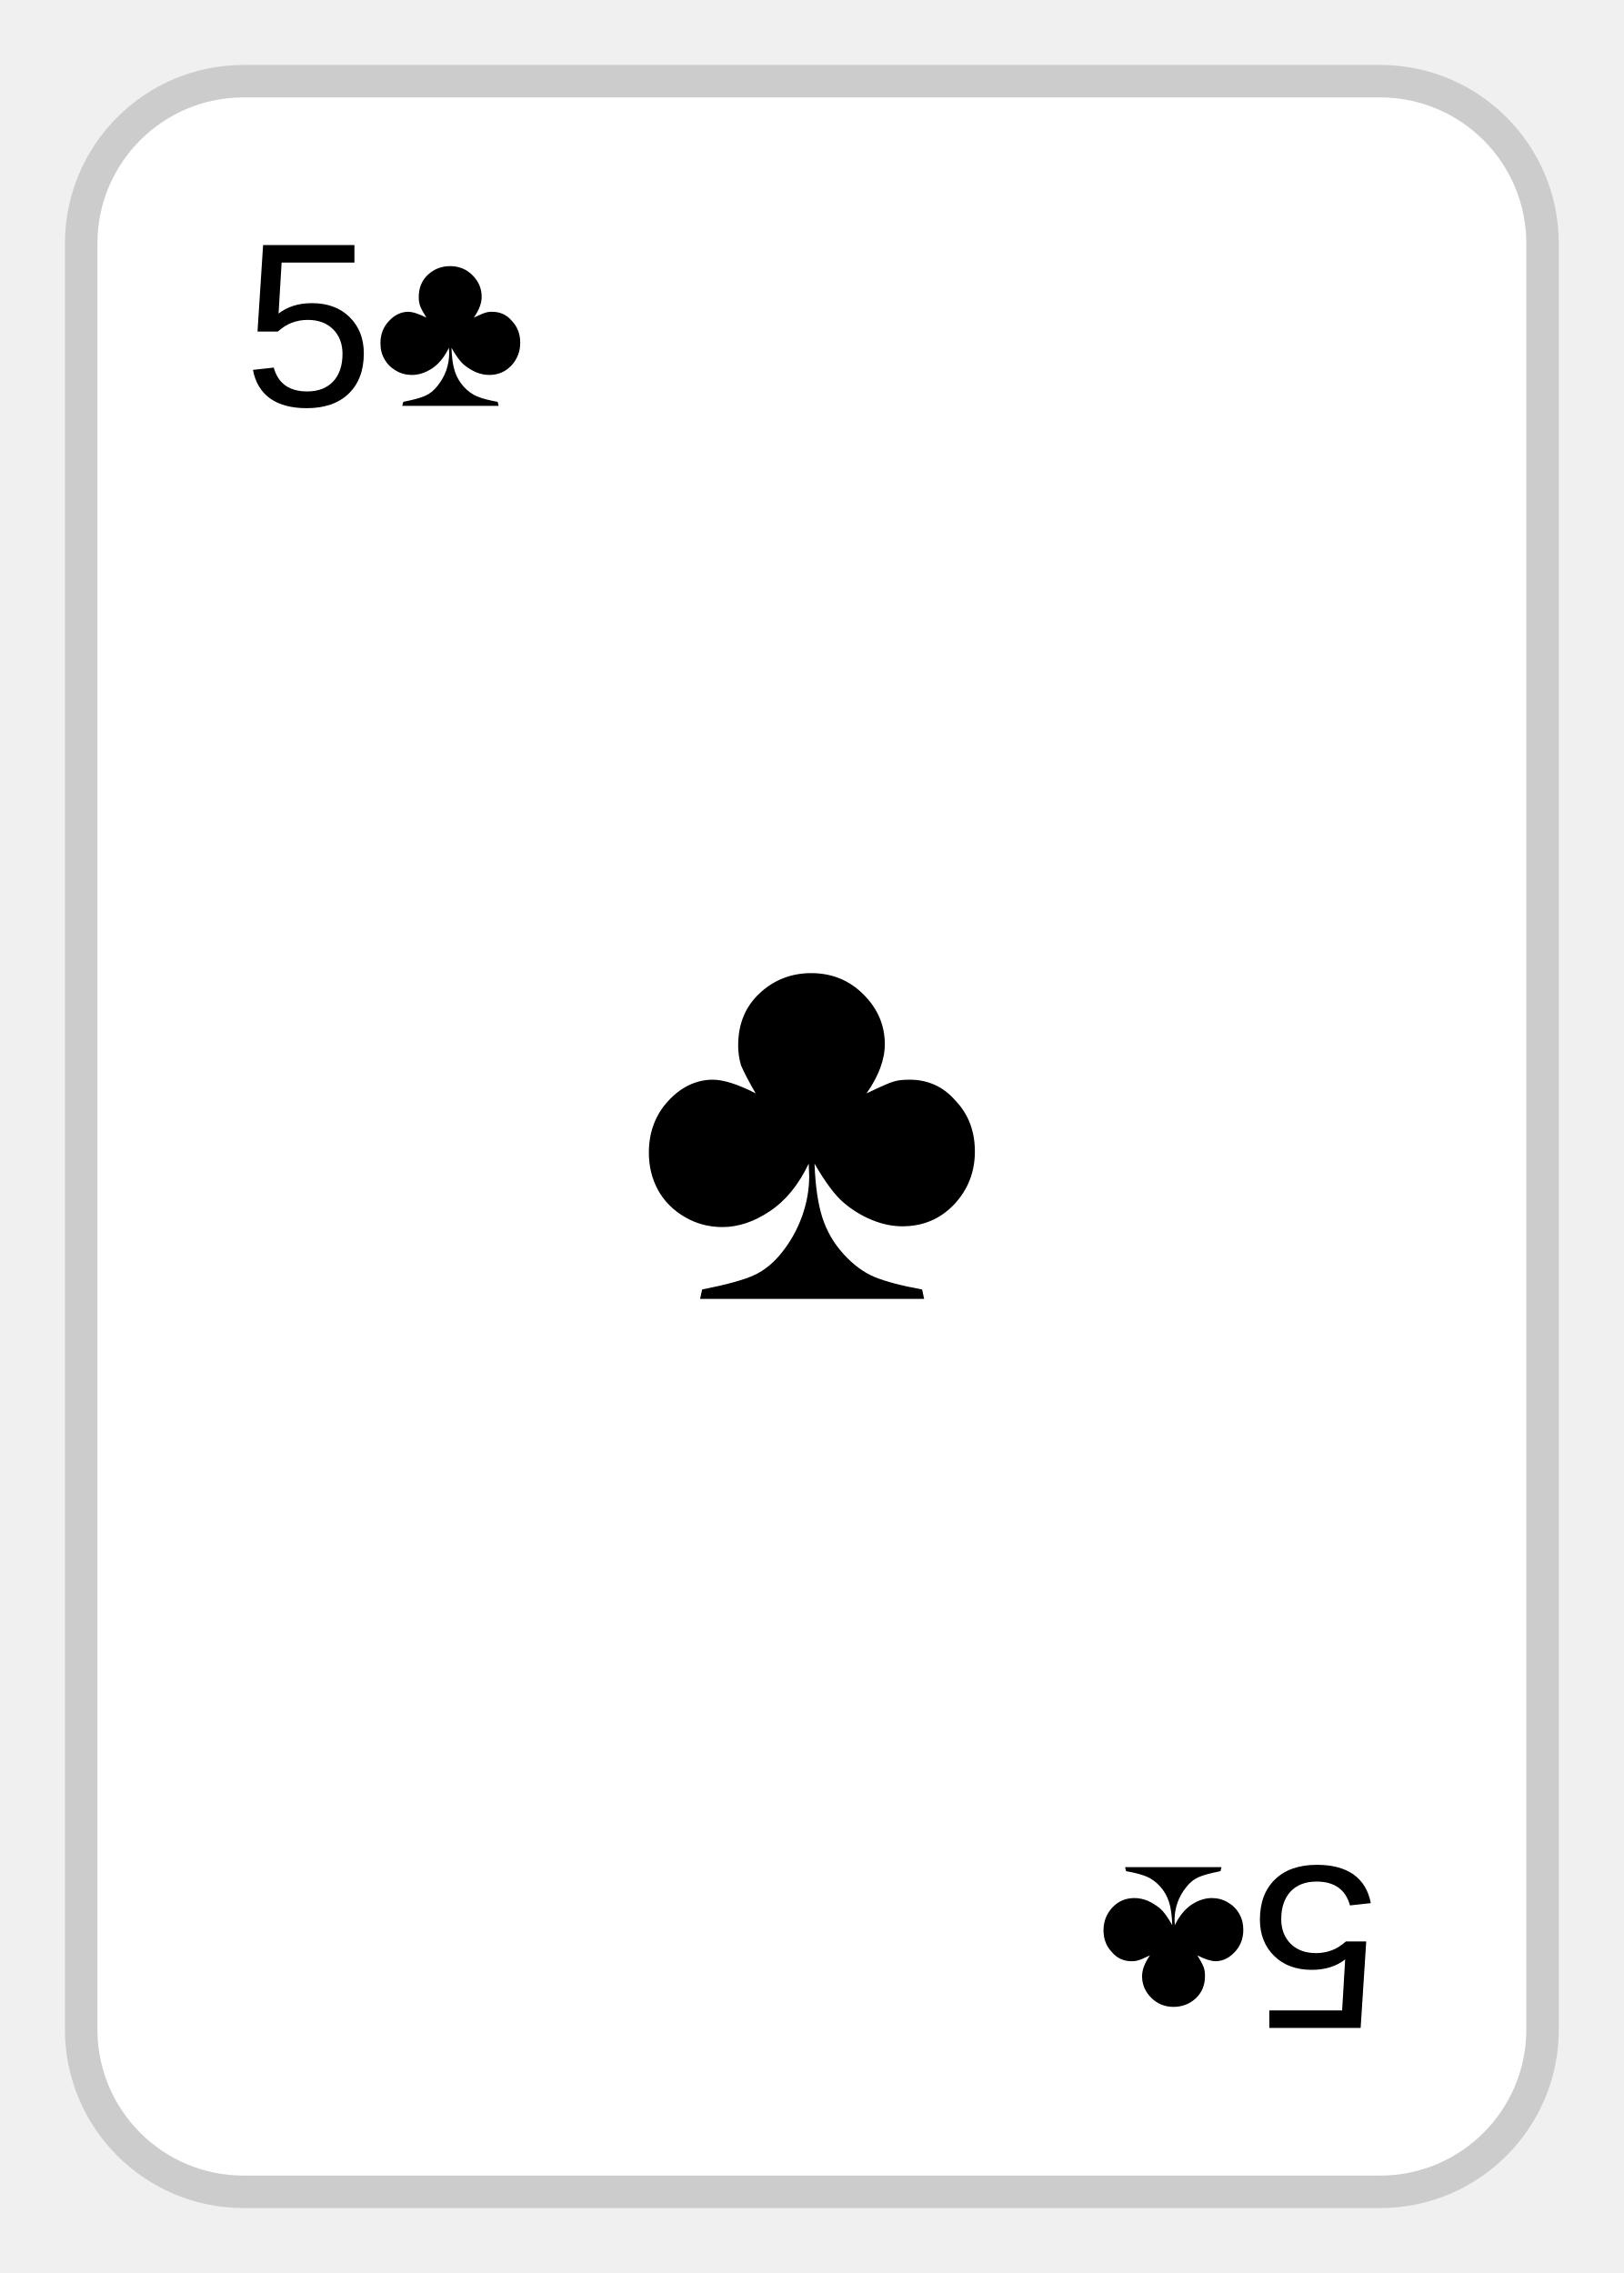
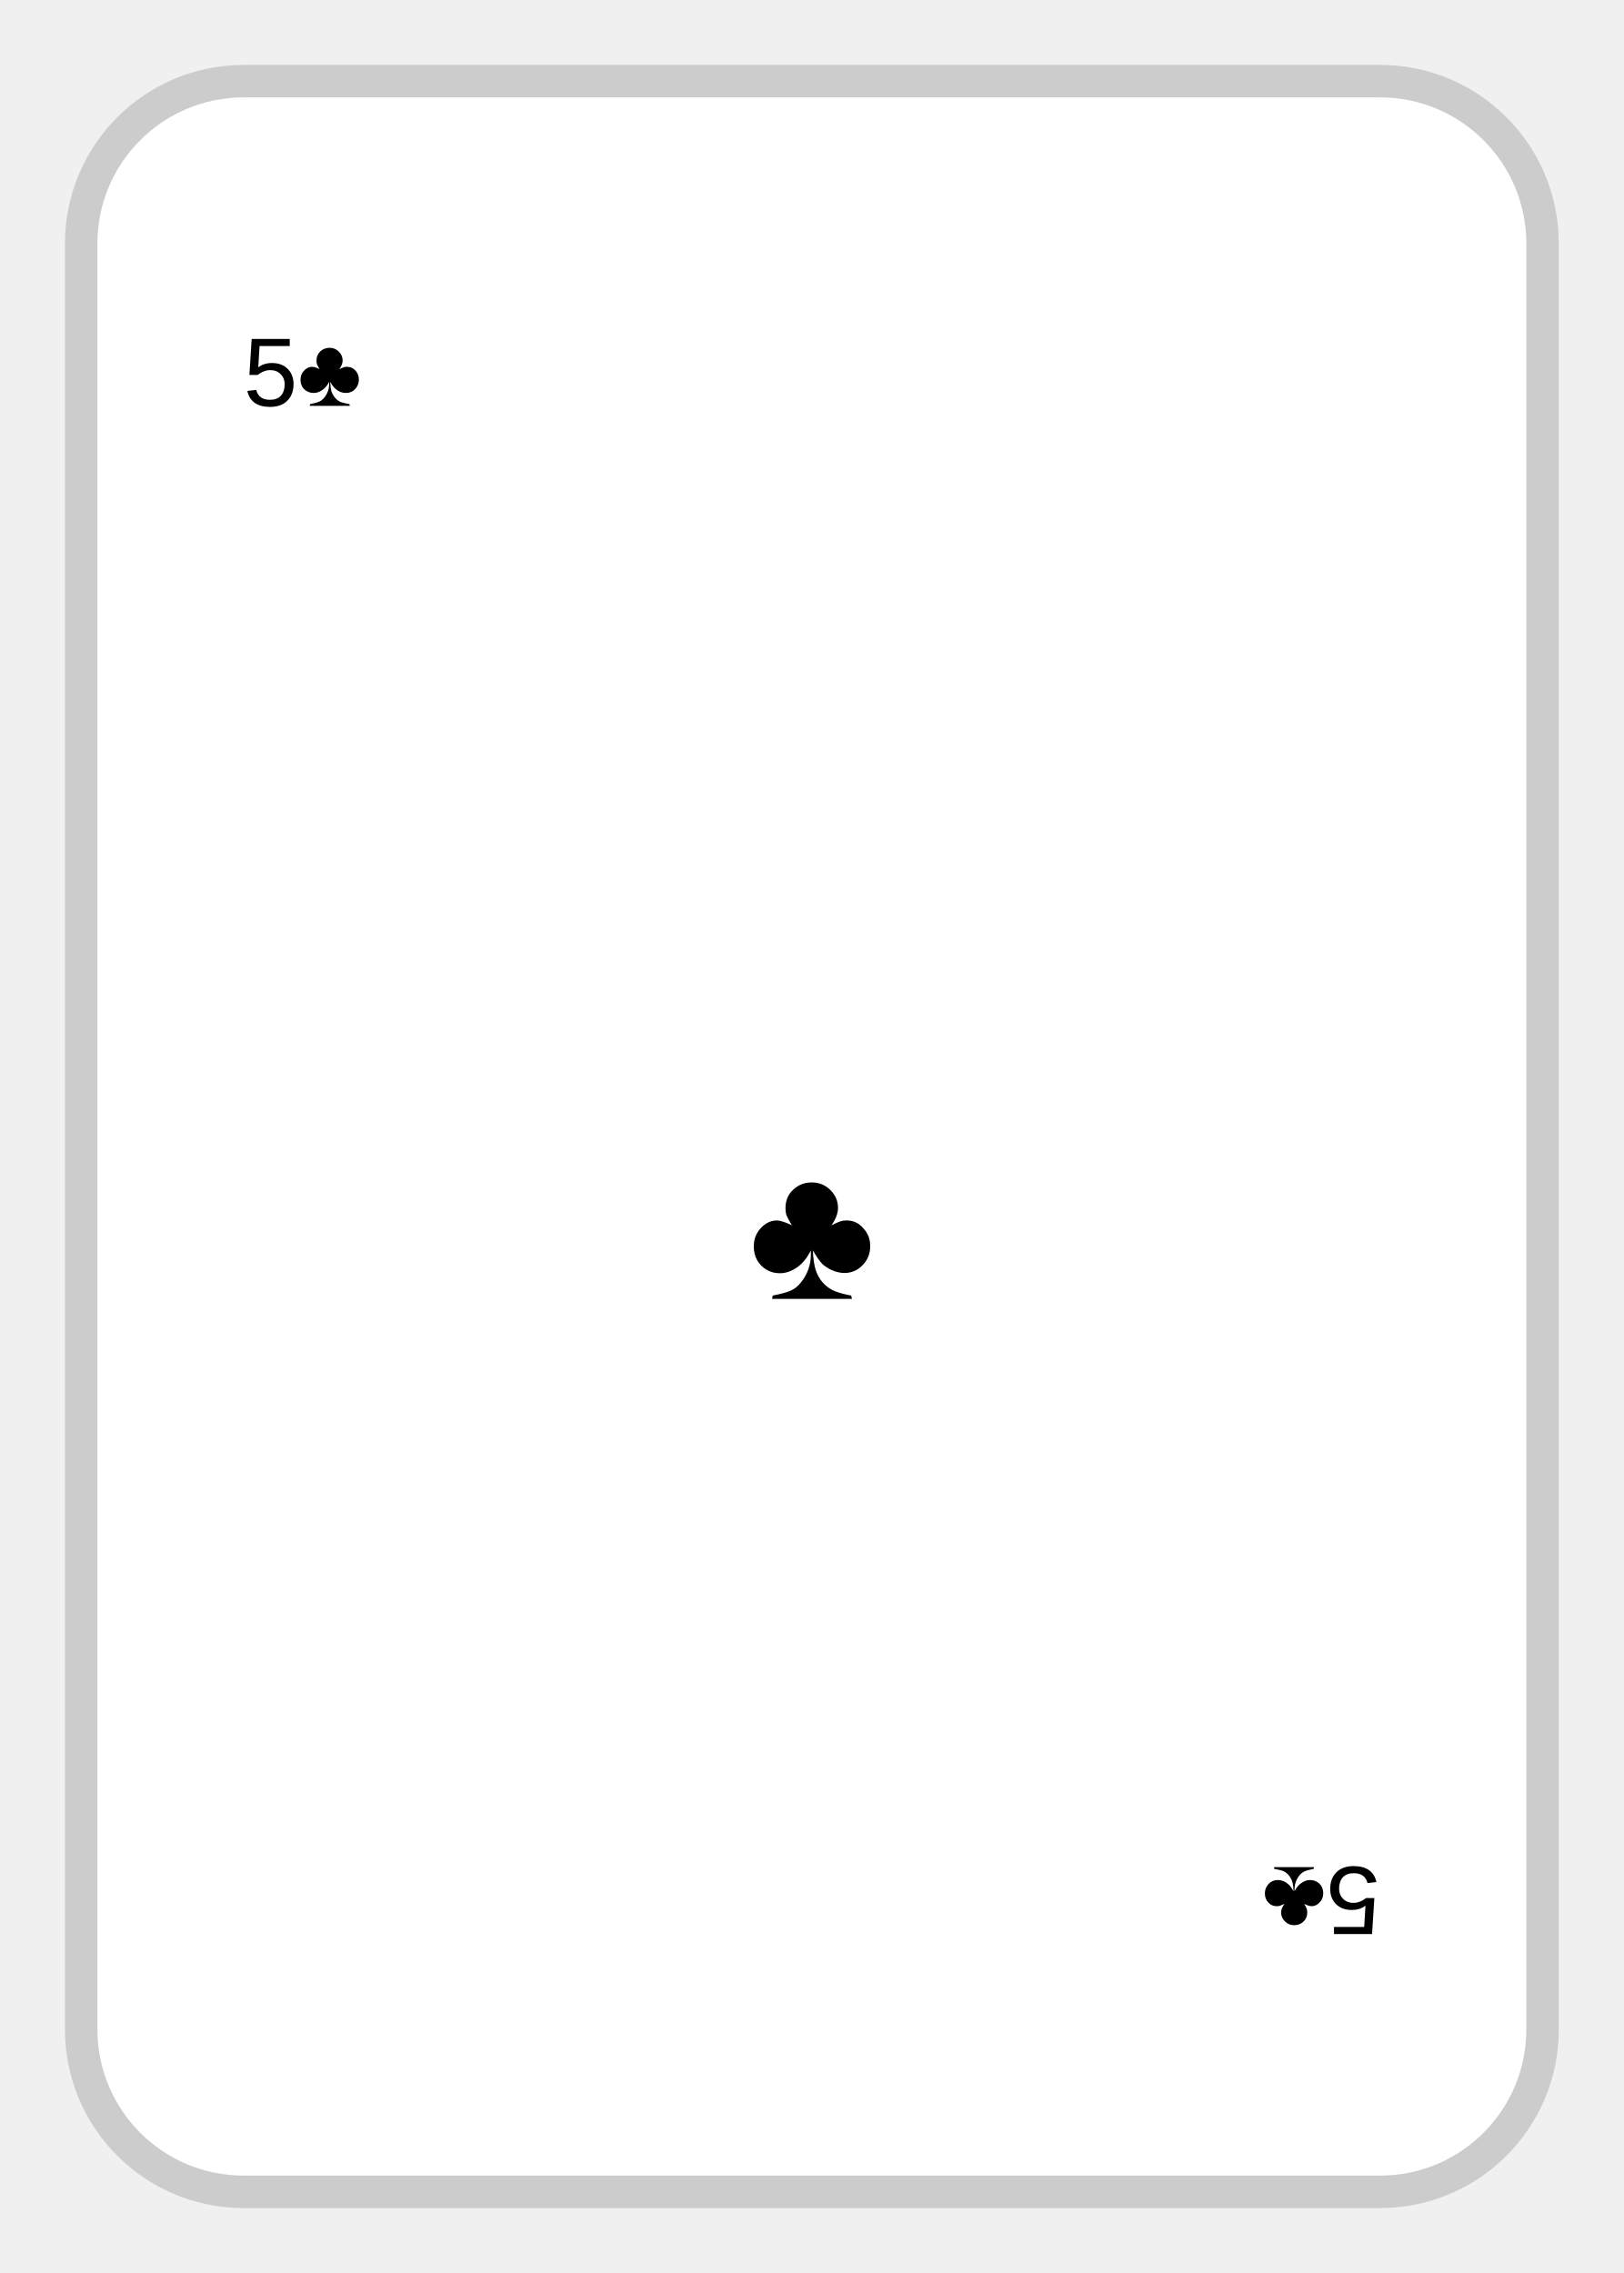
<svg xmlns="http://www.w3.org/2000/svg" viewBox="0 0 100 140">
  <rect x="5" y="5" rx="10" ry="10" width="90" height="130" fill="white" stroke="#ccc" stroke-width="2" />
-   <text x="15" y="25" font-family="Arial" font-size="1.2em" fill="black">5♣</text>
-   <text x="50" y="80" font-family="Arial" font-size="2.8em" fill="black" text-anchor="middle">♣</text>
+   <text x="15" y="25" font-family="Arial" font-size="0.5em" fill="black">5♣</text>
+   <text x="50" y="80" font-family="Arial" font-size="1.0em" fill="black" text-anchor="middle">♣</text>
  <g transform="rotate(180, 50, 70)">
-     <text x="15" y="25" font-family="Arial" font-size="1.2em" fill="black">5♣</text>
+     <text x="15" y="25" font-family="Arial" font-size="0.5em" fill="black">5♣</text>
  </g>
</svg>
